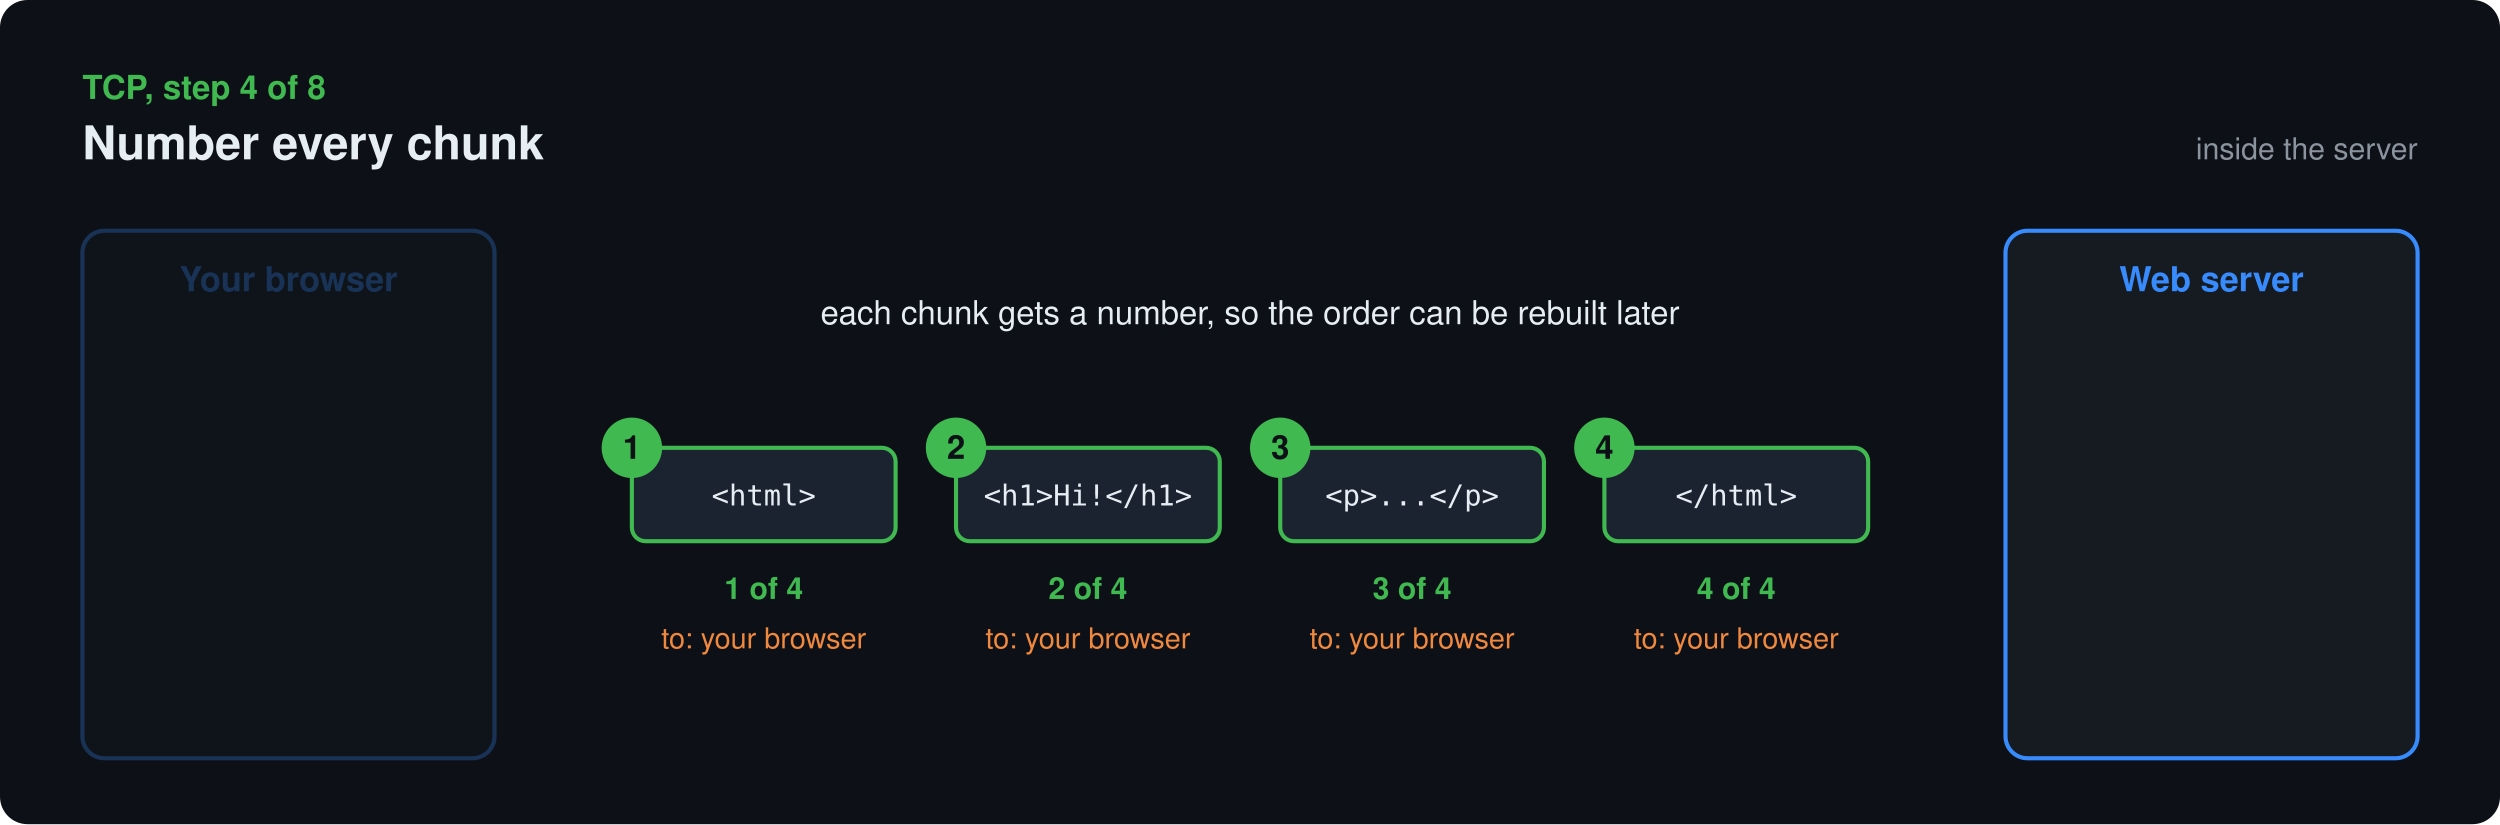
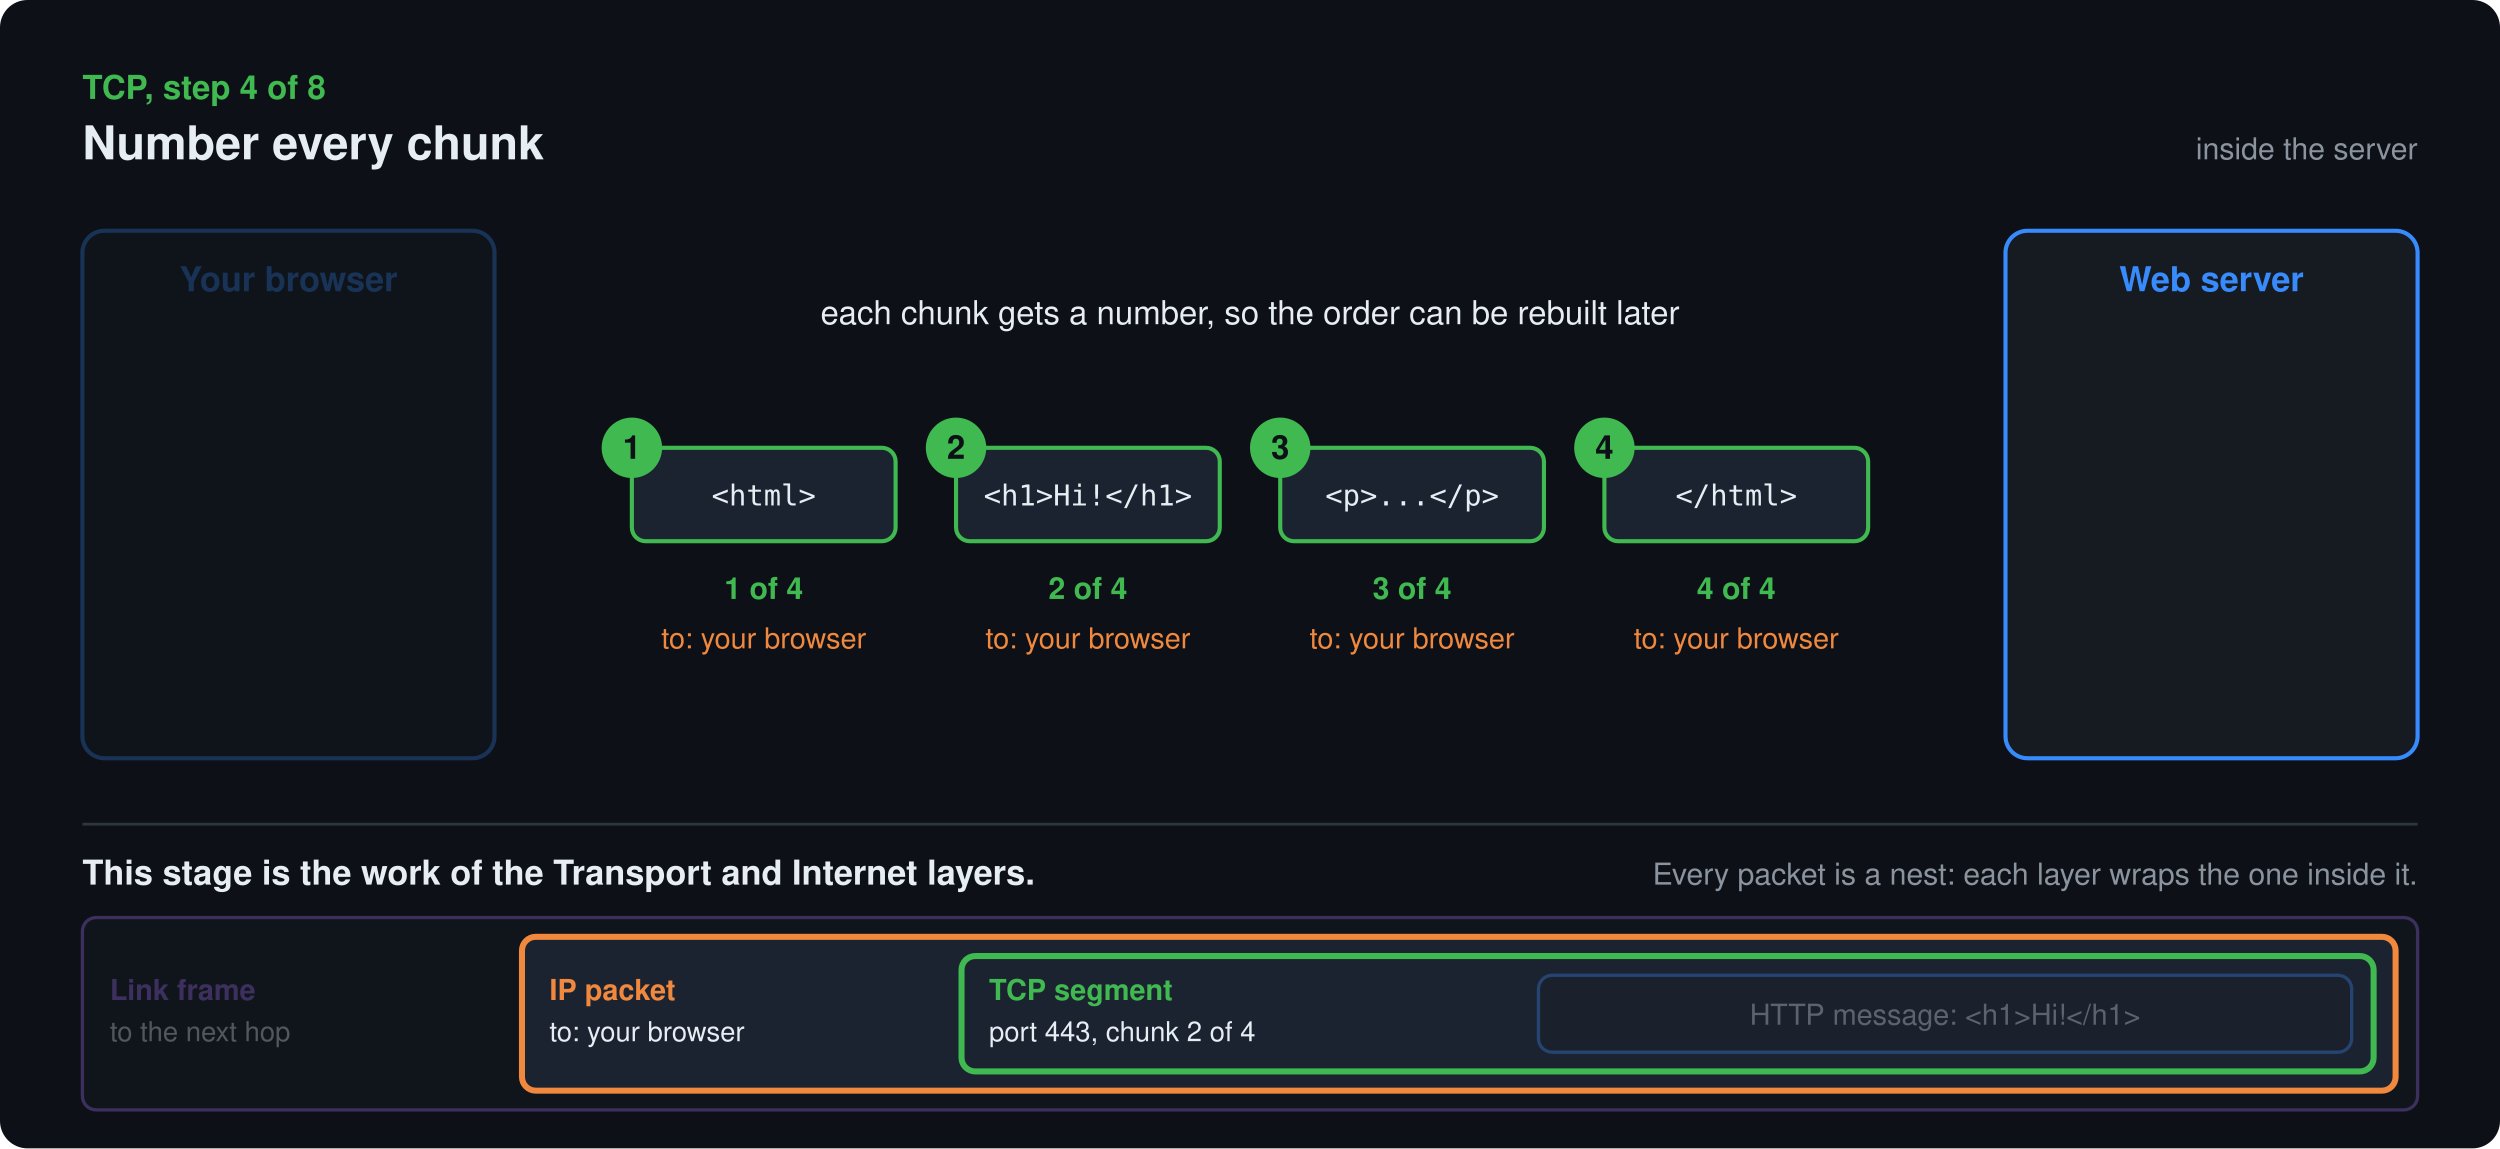
- <svg xmlns="http://www.w3.org/2000/svg" viewBox="0 0 910 300" width="910" height="300" font-family="-apple-system, 'Segoe UI', Helvetica, Arial, sans-serif" font-size="12">
+ <svg xmlns="http://www.w3.org/2000/svg" viewBox="0 0 910 418" width="910" height="418" font-family="-apple-system, 'Segoe UI', Helvetica, Arial, sans-serif" font-size="12">
  <style>@keyframes n0{0%,8%{opacity:0}10%,96%{opacity:1}100%{opacity:0}} .n0{animation:n0 9s linear infinite} @keyframes to0{0%,68%{opacity:0}70%,96%{opacity:1}100%{opacity:0}} .to0{animation:to0 9s linear infinite} @keyframes n1{0%,22%{opacity:0}24%,96%{opacity:1}100%{opacity:0}} .n1{animation:n1 9s linear infinite} @keyframes to1{0%,68%{opacity:0}70%,96%{opacity:1}100%{opacity:0}} .to1{animation:to1 9s linear infinite} @keyframes n2{0%,36%{opacity:0}38%,96%{opacity:1}100%{opacity:0}} .n2{animation:n2 9s linear infinite} @keyframes to2{0%,68%{opacity:0}70%,96%{opacity:1}100%{opacity:0}} .to2{animation:to2 9s linear infinite} @keyframes n3{0%,50%{opacity:0}52%,96%{opacity:1}100%{opacity:0}} .n3{animation:n3 9s linear infinite} @keyframes to3{0%,68%{opacity:0}70%,96%{opacity:1}100%{opacity:0}} .to3{animation:to3 9s linear infinite} @media (prefers-reduced-motion: reduce){*{animation:none!important}}</style>
  <defs>
    <marker id="m8b949e" viewBox="0 0 10 10" refX="9" refY="5" markerWidth="7" markerHeight="7" orient="auto-start-reverse">
      <path d="M0 0 L10 5 L0 10 z" fill="#8b949e" />
    </marker>
  </defs>
-   <rect width="910" height="300" rx="10" fill="#0d1117" />
+   <rect width="910" height="418" rx="10" fill="#0d1117" />
  <text x="30" y="36" fill="#3fb950" font-size="12" font-weight="700">TCP, step 4 of 8</text>
  <text x="30" y="58" fill="#e6edf3" font-size="17" font-weight="700">Number every chunk</text>
  <text x="880" y="58" text-anchor="end" fill="#8b949e" font-size="11">inside the server</text>
  <g opacity=".28">
    <rect x="30" y="84" width="150" height="192" rx="8" fill="#161b22" stroke="#388bfd" stroke-width="1.5" />
    <text x="105" y="106" text-anchor="middle" fill="#388bfd" font-size="12.5" font-weight="700">Your browser</text>
  </g>
  <g>
    <rect x="730" y="84" width="150" height="192" rx="8" fill="#161b22" stroke="#388bfd" stroke-width="1.5" />
    <text x="805" y="106" text-anchor="middle" fill="#388bfd" font-size="12.5" font-weight="700">Web server</text>
  </g>
  <text x="455" y="118" text-anchor="middle" fill="#e6edf3" font-size="12">each chunk gets a number, so the order can be rebuilt later</text>
  <g>
    <rect x="230.0" y="163.0" width="96" height="34" rx="5" fill="#1c2330" stroke="#3fb950" stroke-width="1.5" />
    <text x="278.0" y="184" text-anchor="middle" fill="#e6edf3" font-size="10.5" font-family="ui-monospace, SFMono-Regular, Menlo, Consolas, monospace">&lt;html&gt;</text>
  </g>
  <g class="n0">
    <circle cx="230.0" cy="163" r="11" fill="#3fb950" />
    <text x="230.0" y="167" text-anchor="middle" fill="#0d1117" font-size="12" font-weight="700">1</text>
  </g>
  <text x="278.0" y="218" text-anchor="middle" fill="#3fb950" font-size="11" font-weight="700" class="n0">1 of 4</text>
  <text x="278.0" y="236" text-anchor="middle" fill="#f0883e" font-size="10.5" class="to0">to: your browser</text>
  <g>
    <rect x="348.0" y="163.0" width="96" height="34" rx="5" fill="#1c2330" stroke="#3fb950" stroke-width="1.5" />
    <text x="396.0" y="184" text-anchor="middle" fill="#e6edf3" font-size="10.5" font-family="ui-monospace, SFMono-Regular, Menlo, Consolas, monospace">&lt;h1&gt;Hi!&lt;/h1&gt;</text>
  </g>
  <g class="n1">
    <circle cx="348.0" cy="163" r="11" fill="#3fb950" />
    <text x="348.0" y="167" text-anchor="middle" fill="#0d1117" font-size="12" font-weight="700">2</text>
  </g>
  <text x="396.0" y="218" text-anchor="middle" fill="#3fb950" font-size="11" font-weight="700" class="n1">2 of 4</text>
  <text x="396.0" y="236" text-anchor="middle" fill="#f0883e" font-size="10.5" class="to1">to: your browser</text>
  <g>
    <rect x="466.0" y="163.0" width="96" height="34" rx="5" fill="#1c2330" stroke="#3fb950" stroke-width="1.5" />
    <text x="514.0" y="184" text-anchor="middle" fill="#e6edf3" font-size="10.5" font-family="ui-monospace, SFMono-Regular, Menlo, Consolas, monospace">&lt;p&gt;...&lt;/p&gt;</text>
  </g>
  <g class="n2">
    <circle cx="466.0" cy="163" r="11" fill="#3fb950" />
    <text x="466.0" y="167" text-anchor="middle" fill="#0d1117" font-size="12" font-weight="700">3</text>
  </g>
  <text x="514.0" y="218" text-anchor="middle" fill="#3fb950" font-size="11" font-weight="700" class="n2">3 of 4</text>
  <text x="514.0" y="236" text-anchor="middle" fill="#f0883e" font-size="10.5" class="to2">to: your browser</text>
  <g>
    <rect x="584.0" y="163.0" width="96" height="34" rx="5" fill="#1c2330" stroke="#3fb950" stroke-width="1.5" />
    <text x="632.0" y="184" text-anchor="middle" fill="#e6edf3" font-size="10.5" font-family="ui-monospace, SFMono-Regular, Menlo, Consolas, monospace">&lt;/html&gt;</text>
  </g>
  <g class="n3">
    <circle cx="584.0" cy="163" r="11" fill="#3fb950" />
    <text x="584.0" y="167" text-anchor="middle" fill="#0d1117" font-size="12" font-weight="700">4</text>
  </g>
  <text x="632.0" y="218" text-anchor="middle" fill="#3fb950" font-size="11" font-weight="700" class="n3">4 of 4</text>
  <text x="632.0" y="236" text-anchor="middle" fill="#f0883e" font-size="10.5" class="to3">to: your browser</text>
+   <line x1="30" y1="300" x2="880" y2="300" stroke="#30363d" stroke-width="1" />
+   <text x="30" y="322" fill="#e6edf3" font-size="12.5" font-weight="700">This stage is the work of the Transport and Internet layers.</text>
+   <text x="880" y="322" text-anchor="end" fill="#8b949e" font-size="11">Every packet is a nest: each layer wraps the one inside it.</text>
+   <g opacity="0.32">
+     <rect x="30" y="334" width="850" height="70" rx="5" fill="#161b22" stroke="#a371f7" stroke-width="1.2" />
+     <text x="40" y="364" fill="#a371f7" font-size="10.5" font-weight="700">Link frame</text>
+     <text x="40" y="379" fill="#e6edf3" font-size="10">to the next hop</text>
+   </g>
+   <g opacity="1">
+     <rect x="190" y="341" width="682" height="56" rx="5" fill="#1c2330" stroke="#f0883e" stroke-width="2.2" />
+     <text x="200" y="364" fill="#f0883e" font-size="10.5" font-weight="700">IP packet</text>
+     <text x="200" y="379" fill="#e6edf3" font-size="10">to: your browser</text>
+   </g>
+   <g opacity="1">
+     <rect x="350" y="348" width="514" height="42" rx="5" fill="#1c2330" stroke="#3fb950" stroke-width="2.2" />
+     <text x="360" y="364" fill="#3fb950" font-size="10.5" font-weight="700">TCP segment</text>
+     <text x="360" y="379" fill="#e6edf3" font-size="10">port 443, chunk 2 of 4</text>
+   </g>
+   <g opacity="0.32">
+     <rect x="560" y="355" width="296" height="28" rx="5" fill="#161b22" stroke="#388bfd" stroke-width="1.2" />
+     <text x="708.0" y="373" text-anchor="middle" fill="#e6edf3" font-size="10.5">HTTP message: &lt;h1&gt;Hi!&lt;/h1&gt;</text>
+   </g>
</svg>
